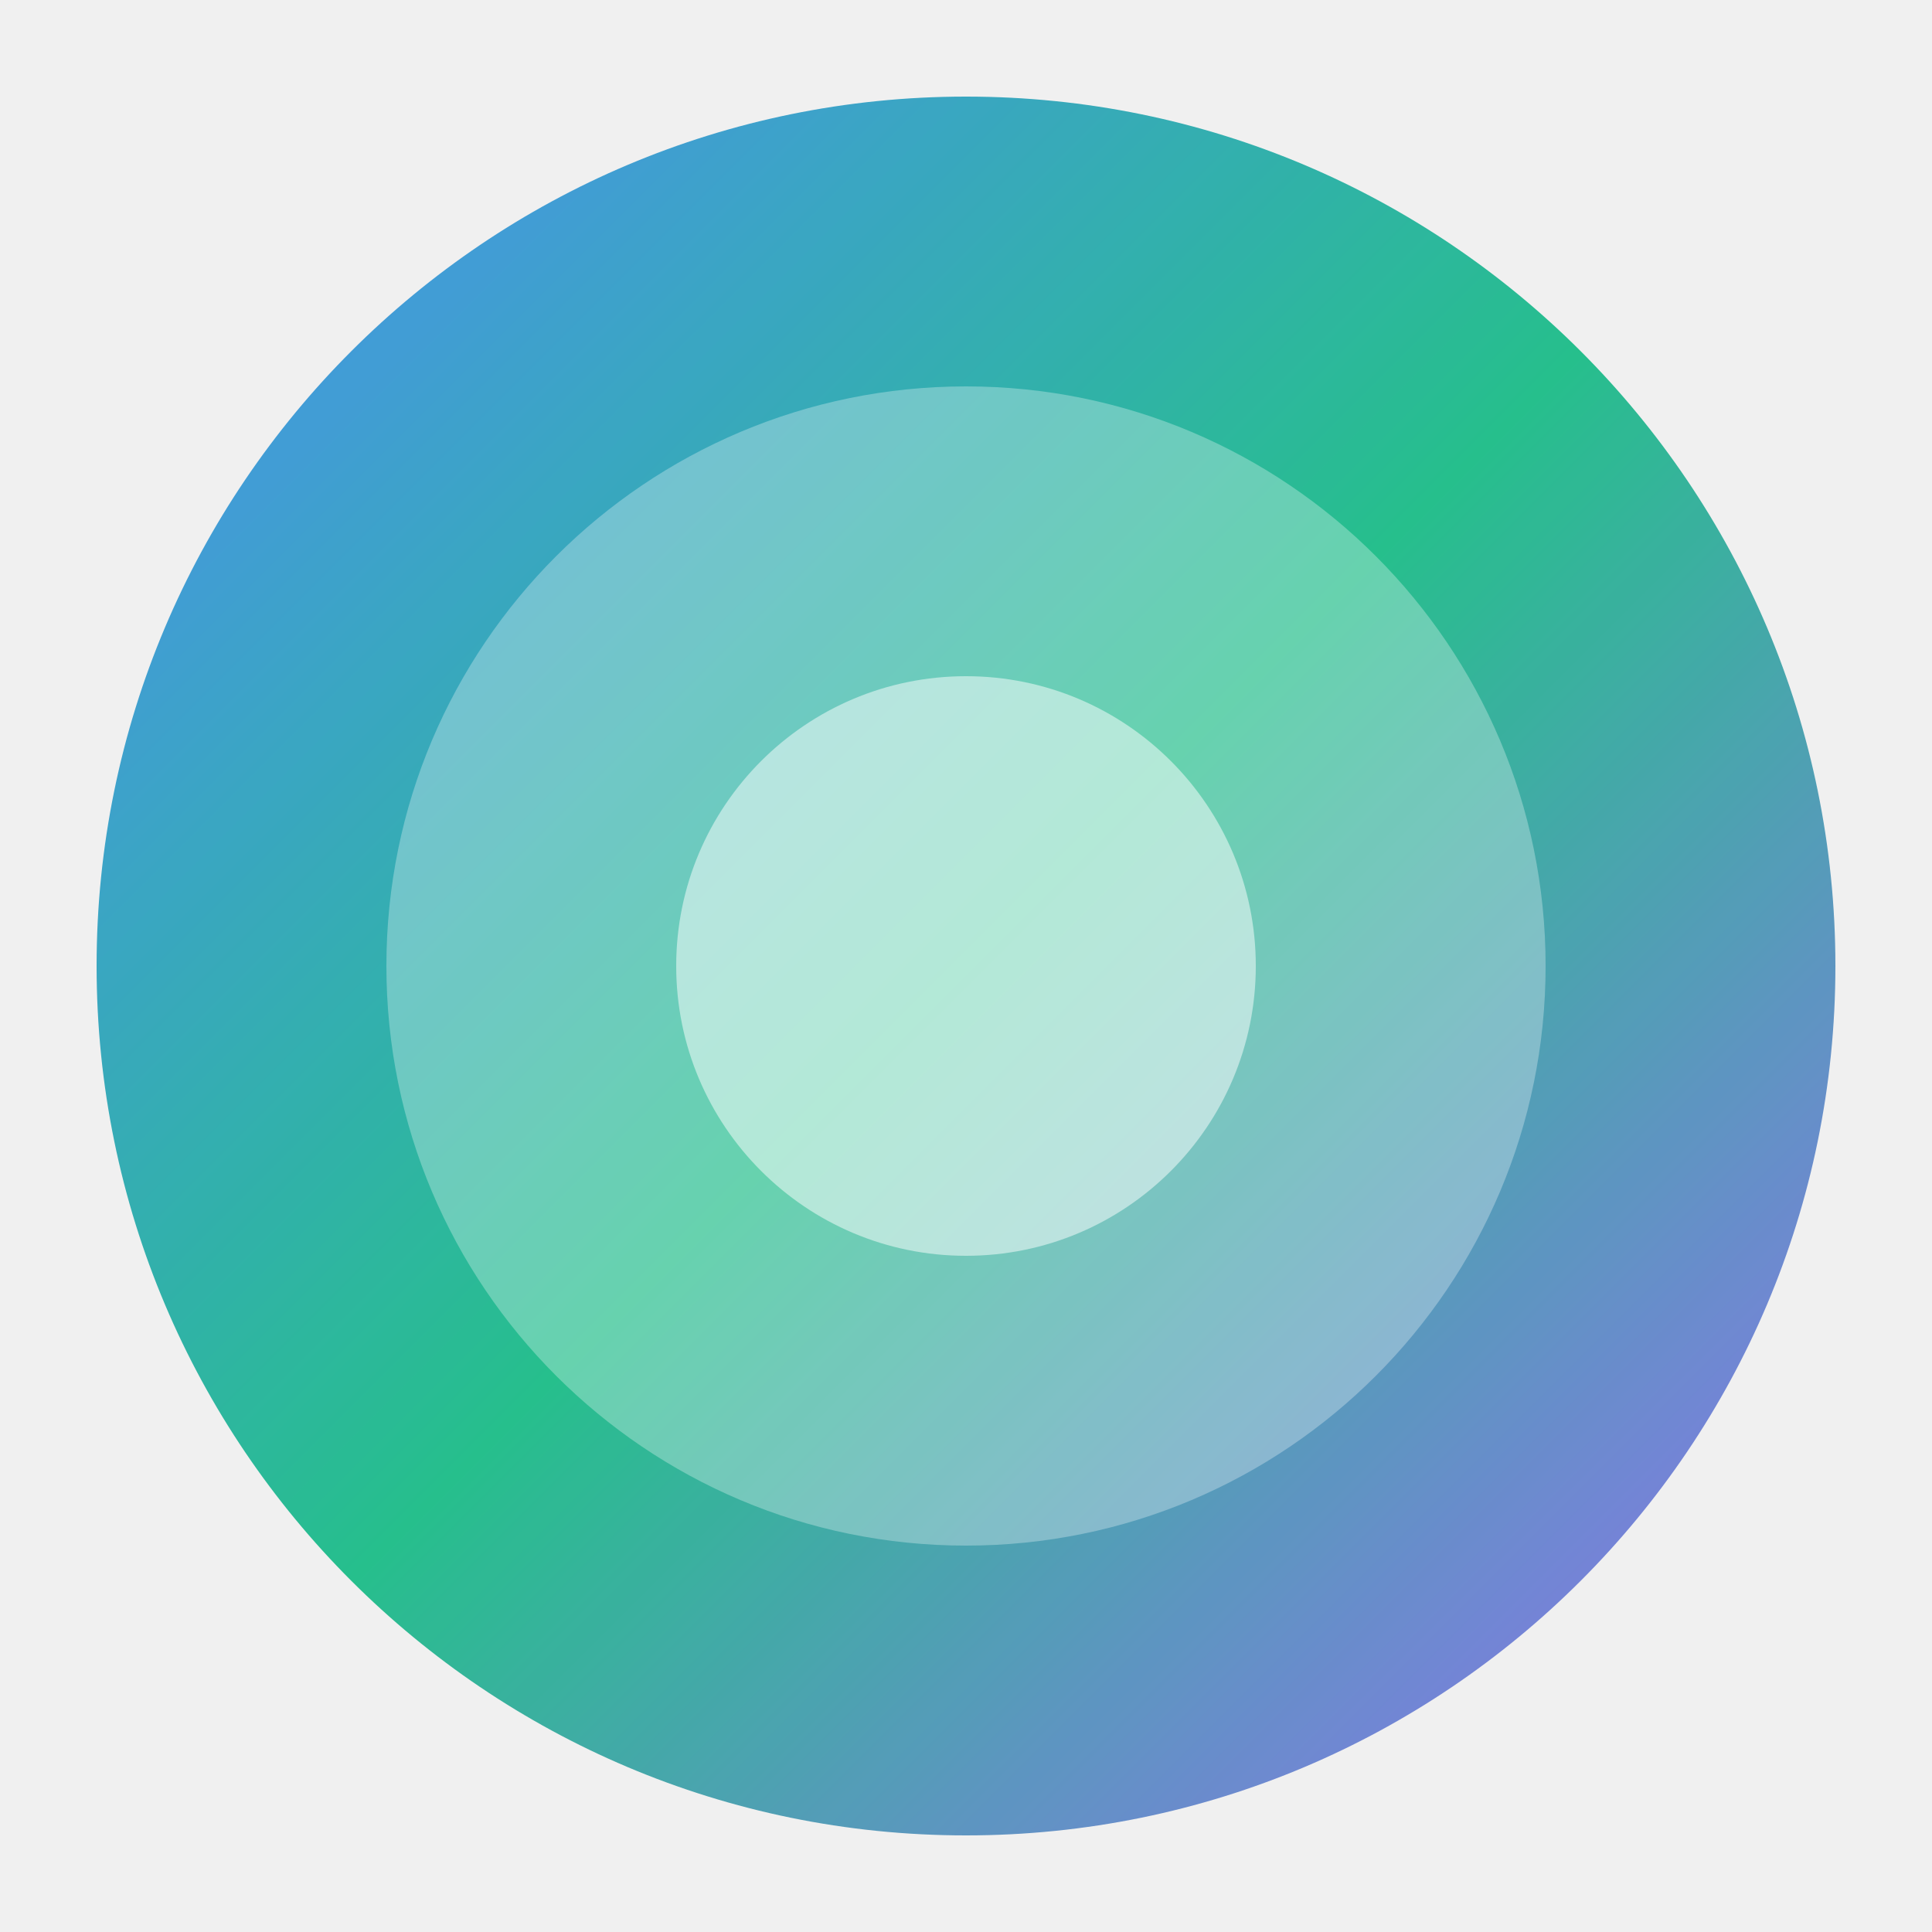
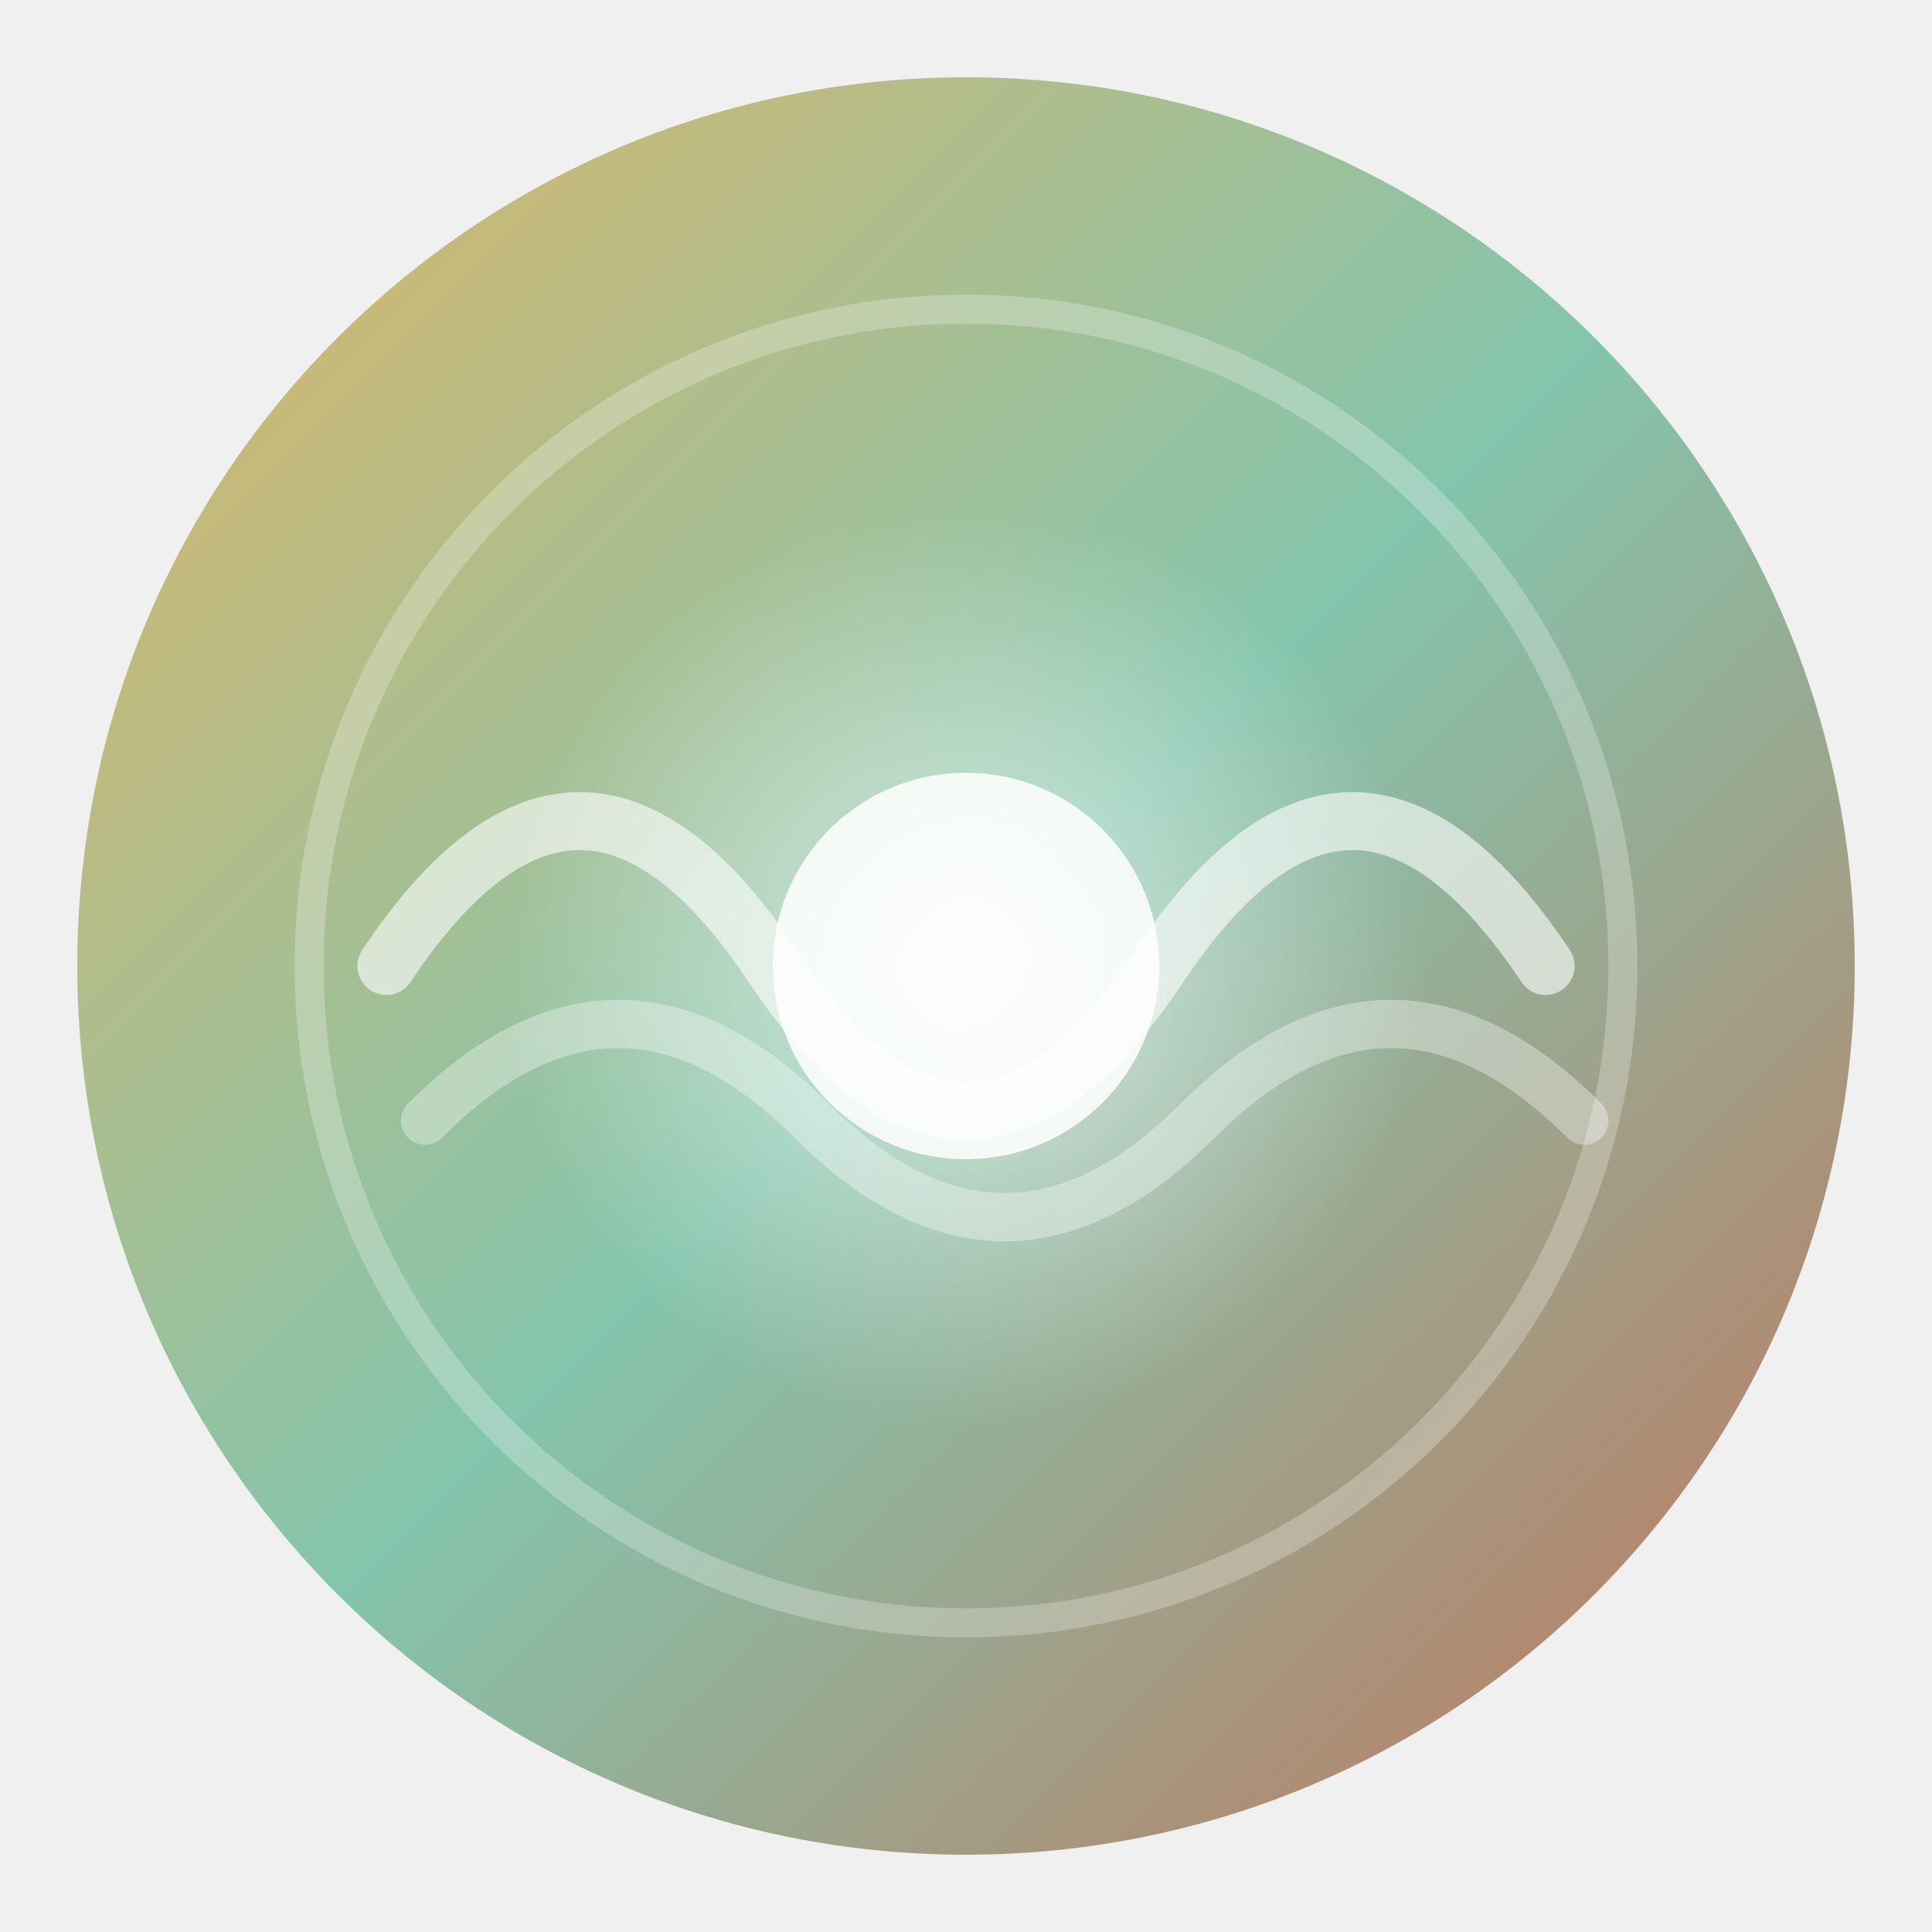
<svg xmlns="http://www.w3.org/2000/svg" viewBox="0 0 100 100">
  <defs>
    <linearGradient id="breathGradient" x1="0%" y1="0%" x2="100%" y2="100%">
-       <stop offset="0%" style="stop-color:#3B82F6;stop-opacity:1" />
-       <stop offset="50%" style="stop-color:#10B981;stop-opacity:1" />
-       <stop offset="100%" style="stop-color:#8B5CF6;stop-opacity:1" />
+       <stop offset="0%" style="stop-color:#e3b25c;stop-opacity:1" />
+       <stop offset="50%" style="stop-color:#7fc3aa;stop-opacity:1" />
+       <stop offset="100%" style="stop-color:#c26a4f;stop-opacity:1" />
    </linearGradient>
+     <radialGradient id="centerGlow" cx="50%" cy="50%" r="50%">
+       <stop offset="0%" style="stop-color:#ffffff;stop-opacity:0.9" />
+       <stop offset="40%" style="stop-color:#ffffff;stop-opacity:0.4" />
+       <stop offset="100%" style="stop-color:#ffffff;stop-opacity:0" />
+     </radialGradient>
  </defs>
-   <circle cx="50" cy="50" r="45" fill="url(#breathGradient)" opacity="0.9" />
-   <circle cx="50" cy="50" r="30" fill="white" opacity="0.3" />
-   <circle cx="50" cy="50" r="15" fill="white" opacity="0.5" />
+   <circle cx="50" cy="50" r="46" fill="url(#breathGradient)" opacity="0.95" />
+   <path d="M 20 50 Q 30 35, 40 50 T 60 50 T 80 50" fill="none" stroke="white" stroke-width="3" opacity="0.6" stroke-linecap="round" />
+   <path d="M 22 58 Q 32 48, 42 58 T 62 58 T 82 58" fill="none" stroke="white" stroke-width="2.5" opacity="0.35" stroke-linecap="round" />
+   <circle cx="50" cy="50" r="24" fill="url(#centerGlow)" />
+   <circle cx="50" cy="50" r="10" fill="white" opacity="0.85" />
+   <circle cx="50" cy="50" r="34" fill="none" stroke="white" stroke-width="1.5" opacity="0.25" />
</svg>
